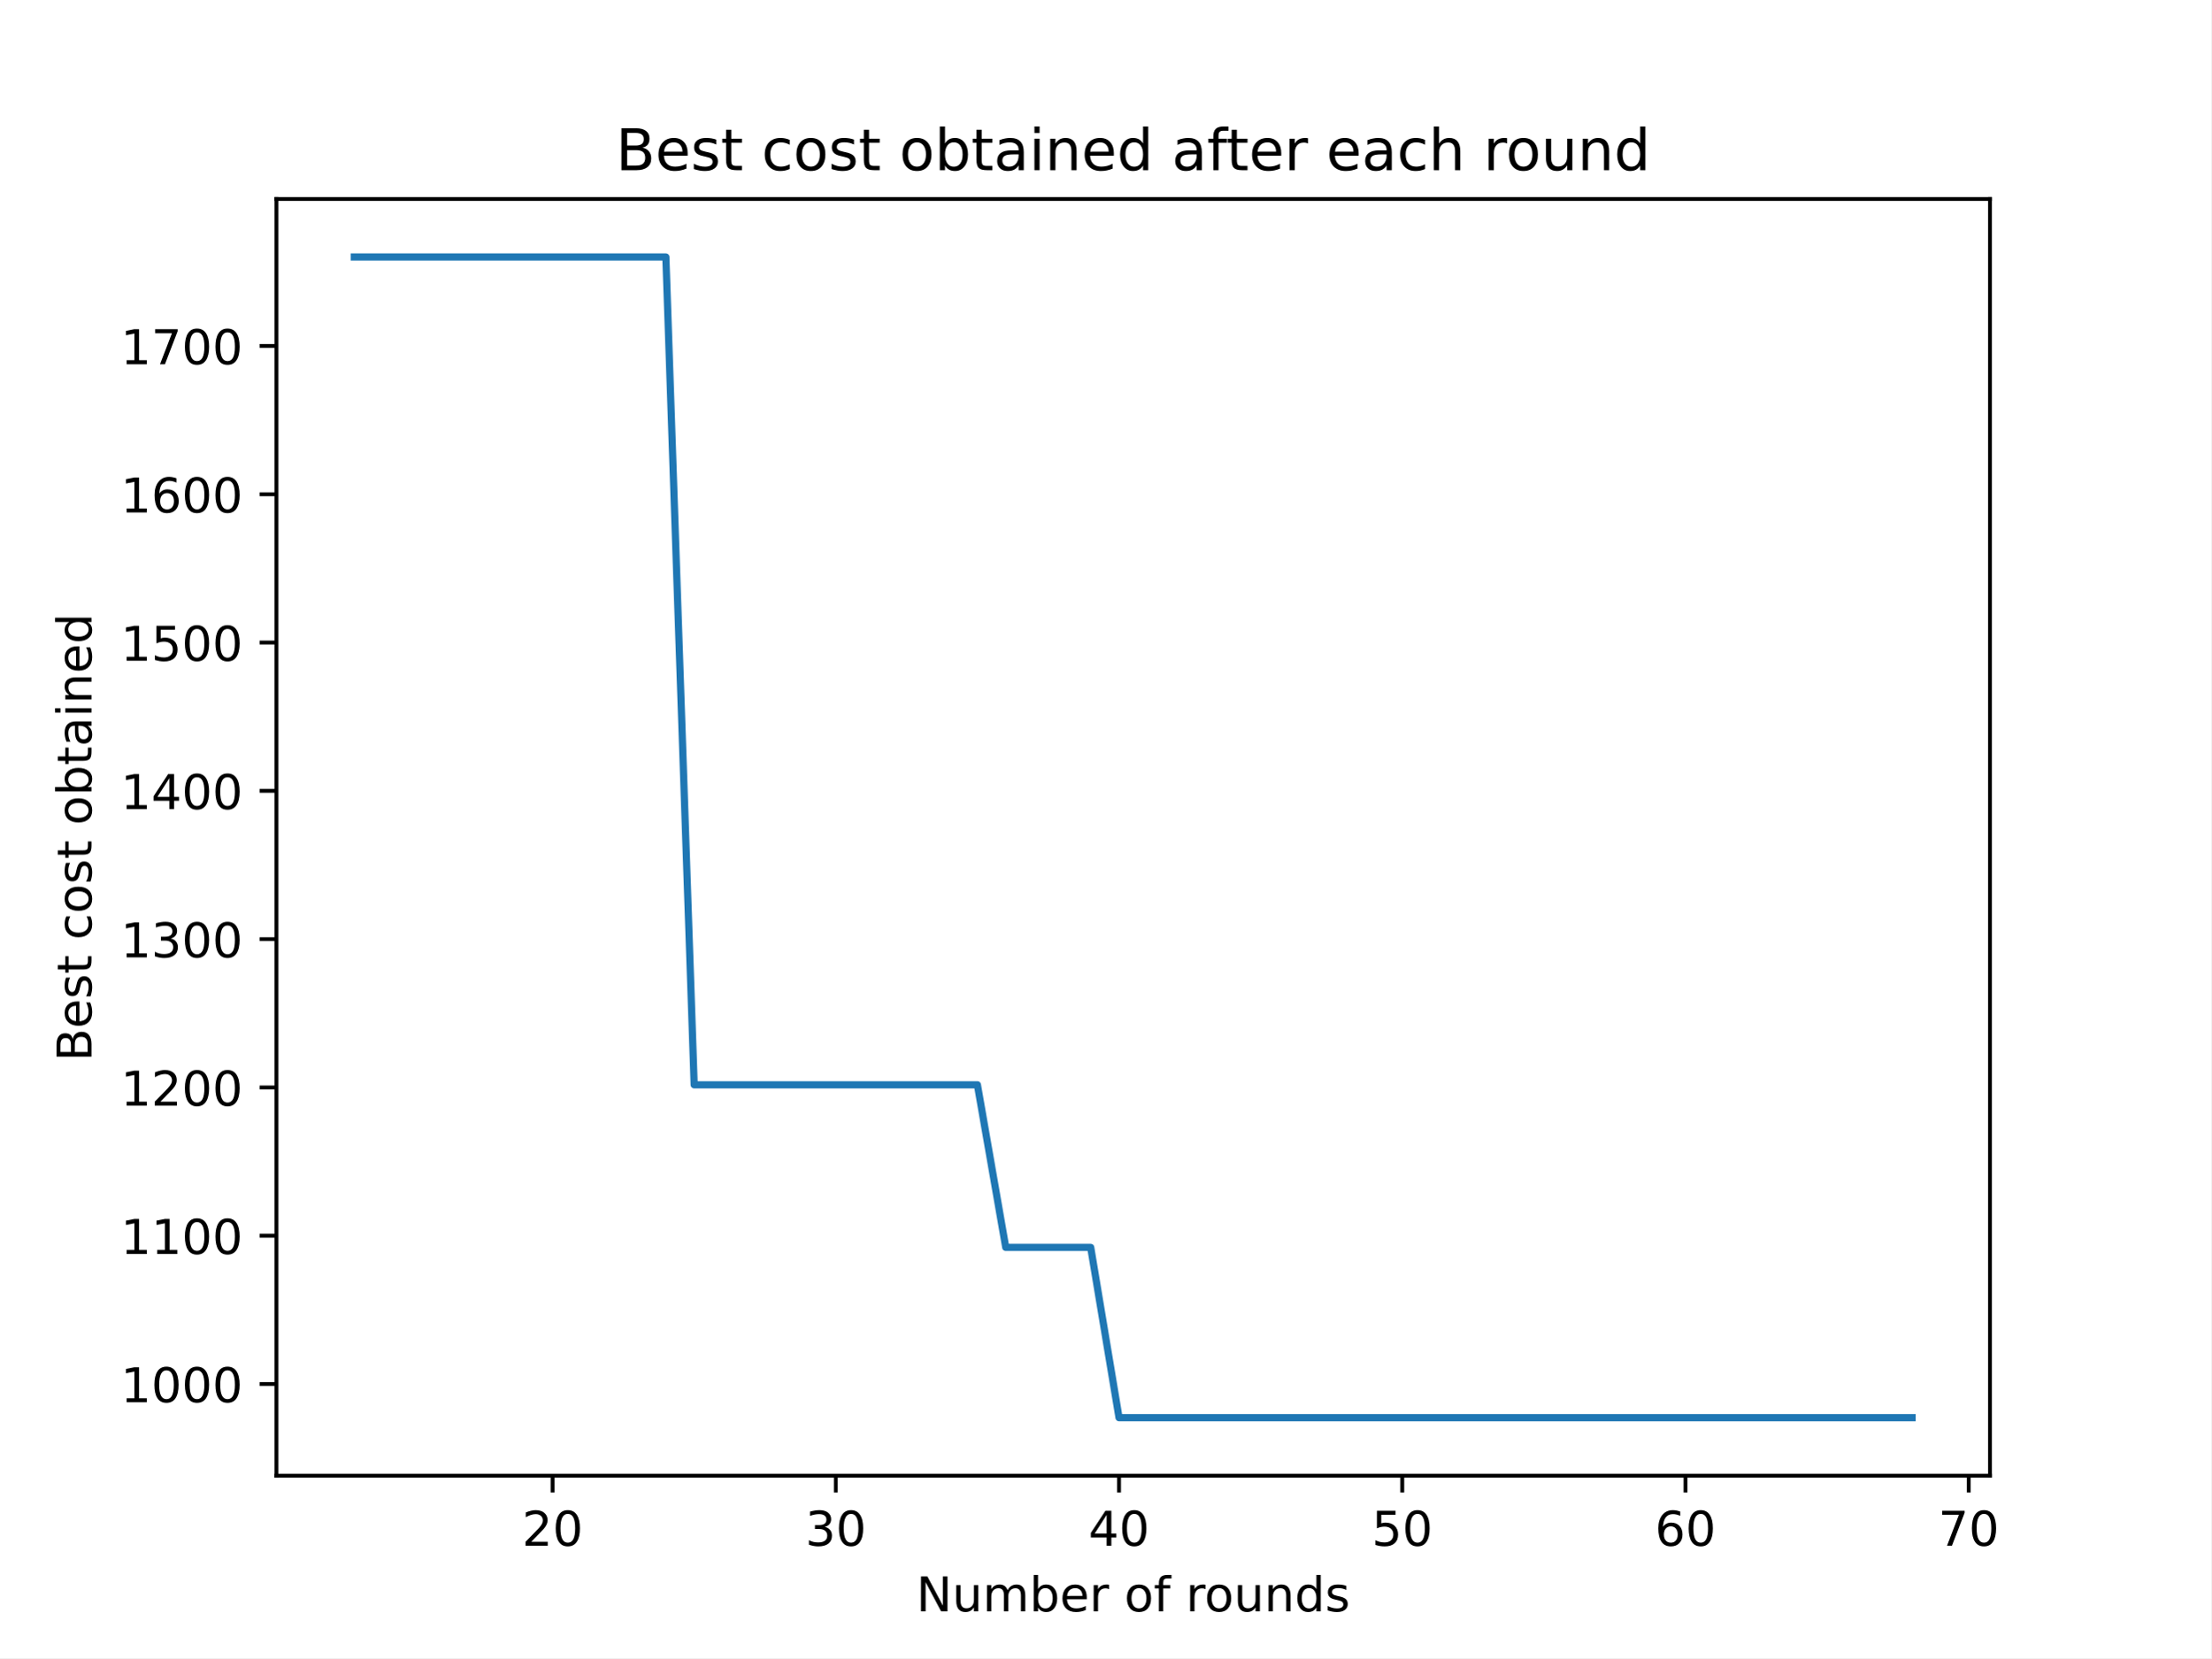
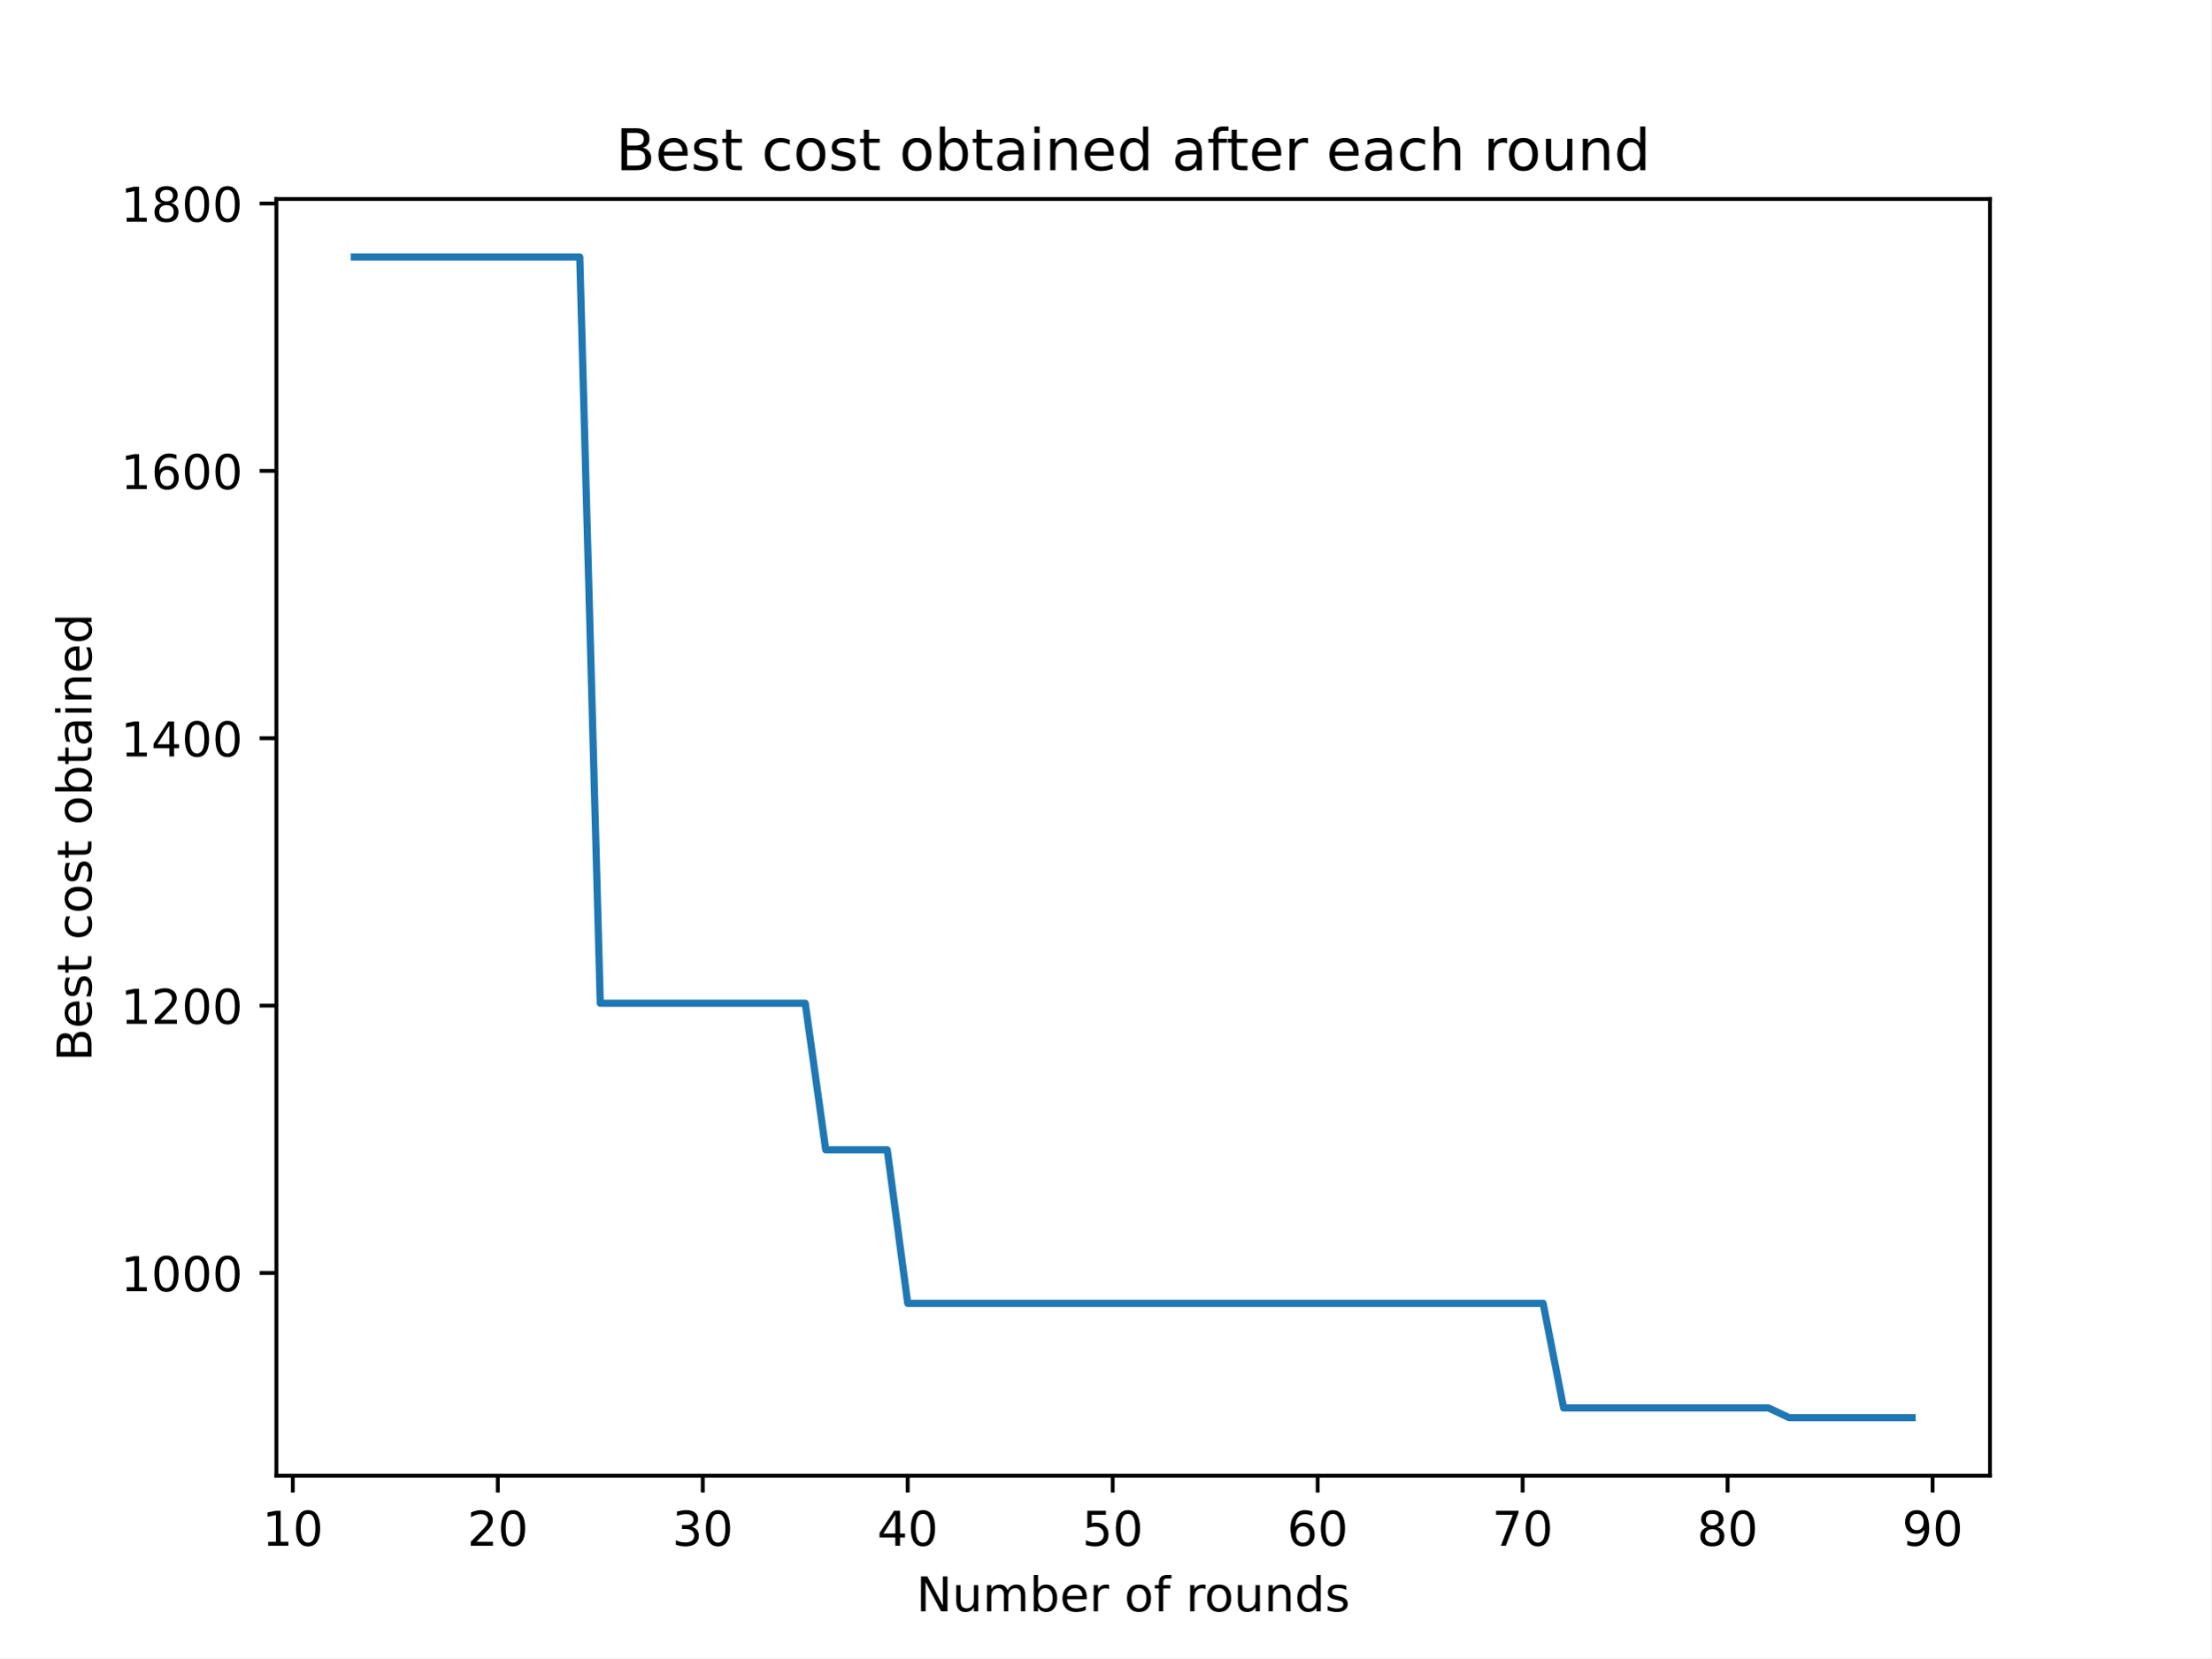
<svg xmlns="http://www.w3.org/2000/svg" xmlns:xlink="http://www.w3.org/1999/xlink" height="345.6pt" version="1.1" viewBox="0 0 460.8 345.6" width="460.8pt">
  <defs>
    <style type="text/css">*{stroke-linecap:butt;stroke-linejoin:round;}</style>
  </defs>
  <g id="figure_1">
    <g id="patch_1">
      <path d="M 0 345.6  L 460.8 345.6  L 460.8 0  L 0 0  z " style="fill:#ffffff;" />
    </g>
    <g id="axes_1">
      <g id="patch_2">
        <path d="M 57.6 307.584  L 414.72 307.584  L 414.72 41.472  L 57.6 41.472  z " style="fill:#ffffff;" />
      </g>
      <g id="matplotlib.axis_1">
        <g id="xtick_1">
          <g id="line2d_1">
            <defs>
-               <path d="M 0 0  L 0 3.5  " id="mc50fe88354" style="stroke:#000000;stroke-width:0.8;" />
+               <path d="M 0 0  L 0 3.5  " id="mc304322d90" style="stroke:#000000;stroke-width:0.8;" />
            </defs>
            <g>
-               <use style="stroke:#000000;stroke-width:0.8;" x="115.152" xlink:href="#mc50fe88354" y="307.584" />
+               <use style="stroke:#000000;stroke-width:0.8;" x="61.017" xlink:href="#mc304322d90" y="307.584" />
            </g>
          </g>
          <g id="text_1">
-             <g transform="translate(108.7899 322.1824)scale(0.1 -0.1)">
-               <defs>
-                 <path d="M 1228 531  L 3431 531  L 3431 0  L 469 0  L 469 531  Q 828 903 1448 1529  Q 2069 2156 2228 2338  Q 2531 2678 2651 2914  Q 2772 3150 2772 3378  Q 2772 3750 2511 3984  Q 2250 4219 1831 4219  Q 1534 4219 1204 4116  Q 875 4013 500 3803  L 500 4441  Q 881 4594 1212 4672  Q 1544 4750 1819 4750  Q 2544 4750 2975 4387  Q 3406 4025 3406 3419  Q 3406 3131 3298 2873  Q 3191 2616 2906 2266  Q 2828 2175 2409 1742  Q 1991 1309 1228 531  z " id="DejaVuSans-32" transform="scale(0.015625)" />
+             <g transform="translate(54.65492 322.1824)scale(0.1 -0.1)">
+               <defs>
+                 <path d="M 794 531  L 1825 531  L 1825 4091  L 703 3866  L 703 4441  L 1819 4666  L 2450 4666  L 2450 531  L 3481 531  L 3481 0  L 794 0  L 794 531  z " id="DejaVuSans-31" transform="scale(0.015625)" />
                <path d="M 2034 4250  Q 1547 4250 1301 3770  Q 1056 3291 1056 2328  Q 1056 1369 1301 889  Q 1547 409 2034 409  Q 2525 409 2770 889  Q 3016 1369 3016 2328  Q 3016 3291 2770 3770  Q 2525 4250 2034 4250  z M 2034 4750  Q 2819 4750 3233 4129  Q 3647 3509 3647 2328  Q 3647 1150 3233 529  Q 2819 -91 2034 -91  Q 1250 -91 836 529  Q 422 1150 422 2328  Q 422 3509 836 4129  Q 1250 4750 2034 4750  z " id="DejaVuSans-30" transform="scale(0.015625)" />
              </defs>
-               <use xlink:href="#DejaVuSans-32" />
+               <use xlink:href="#DejaVuSans-31" />
              <use x="63.623" xlink:href="#DejaVuSans-30" />
            </g>
          </g>
        </g>
        <g id="xtick_2">
          <g id="line2d_2">
            <g>
-               <use style="stroke:#000000;stroke-width:0.8;" x="174.18" xlink:href="#mc50fe88354" y="307.584" />
+               <use style="stroke:#000000;stroke-width:0.8;" x="103.735" xlink:href="#mc304322d90" y="307.584" />
            </g>
          </g>
          <g id="text_2">
-             <g transform="translate(167.818 322.1824)scale(0.1 -0.1)">
-               <defs>
-                 <path d="M 2597 2516  Q 3050 2419 3304 2112  Q 3559 1806 3559 1356  Q 3559 666 3084 287  Q 2609 -91 1734 -91  Q 1441 -91 1130 -33  Q 819 25 488 141  L 488 750  Q 750 597 1062 519  Q 1375 441 1716 441  Q 2309 441 2620 675  Q 2931 909 2931 1356  Q 2931 1769 2642 2001  Q 2353 2234 1838 2234  L 1294 2234  L 1294 2753  L 1863 2753  Q 2328 2753 2575 2939  Q 2822 3125 2822 3475  Q 2822 3834 2567 4026  Q 2313 4219 1838 4219  Q 1578 4219 1281 4162  Q 984 4106 628 3988  L 628 4550  Q 988 4650 1302 4700  Q 1616 4750 1894 4750  Q 2613 4750 3031 4423  Q 3450 4097 3450 3541  Q 3450 3153 3228 2886  Q 3006 2619 2597 2516  z " id="DejaVuSans-33" transform="scale(0.015625)" />
-               </defs>
-               <use xlink:href="#DejaVuSans-33" />
+             <g transform="translate(97.37262 322.1824)scale(0.1 -0.1)">
+               <defs>
+                 <path d="M 1228 531  L 3431 531  L 3431 0  L 469 0  L 469 531  Q 828 903 1448 1529  Q 2069 2156 2228 2338  Q 2531 2678 2651 2914  Q 2772 3150 2772 3378  Q 2772 3750 2511 3984  Q 2250 4219 1831 4219  Q 1534 4219 1204 4116  Q 875 4013 500 3803  L 500 4441  Q 881 4594 1212 4672  Q 1544 4750 1819 4750  Q 2544 4750 2975 4387  Q 3406 4025 3406 3419  Q 3406 3131 3298 2873  Q 3191 2616 2906 2266  Q 2828 2175 2409 1742  Q 1991 1309 1228 531  z " id="DejaVuSans-32" transform="scale(0.015625)" />
+               </defs>
+               <use xlink:href="#DejaVuSans-32" />
              <use x="63.623" xlink:href="#DejaVuSans-30" />
            </g>
          </g>
        </g>
        <g id="xtick_3">
          <g id="line2d_3">
            <g>
-               <use style="stroke:#000000;stroke-width:0.8;" x="233.209" xlink:href="#mc50fe88354" y="307.584" />
+               <use style="stroke:#000000;stroke-width:0.8;" x="146.453" xlink:href="#mc304322d90" y="307.584" />
            </g>
          </g>
          <g id="text_3">
-             <g transform="translate(226.8461 322.1824)scale(0.1 -0.1)">
-               <defs>
-                 <path d="M 2419 4116  L 825 1625  L 2419 1625  L 2419 4116  z M 2253 4666  L 3047 4666  L 3047 1625  L 3713 1625  L 3713 1100  L 3047 1100  L 3047 0  L 2419 0  L 2419 1100  L 313 1100  L 313 1709  L 2253 4666  z " id="DejaVuSans-34" transform="scale(0.015625)" />
-               </defs>
-               <use xlink:href="#DejaVuSans-34" />
+             <g transform="translate(140.0903 322.1824)scale(0.1 -0.1)">
+               <defs>
+                 <path d="M 2597 2516  Q 3050 2419 3304 2112  Q 3559 1806 3559 1356  Q 3559 666 3084 287  Q 2609 -91 1734 -91  Q 1441 -91 1130 -33  Q 819 25 488 141  L 488 750  Q 750 597 1062 519  Q 1375 441 1716 441  Q 2309 441 2620 675  Q 2931 909 2931 1356  Q 2931 1769 2642 2001  Q 2353 2234 1838 2234  L 1294 2234  L 1294 2753  L 1863 2753  Q 2328 2753 2575 2939  Q 2822 3125 2822 3475  Q 2822 3834 2567 4026  Q 2313 4219 1838 4219  Q 1578 4219 1281 4162  Q 984 4106 628 3988  L 628 4550  Q 988 4650 1302 4700  Q 1616 4750 1894 4750  Q 2613 4750 3031 4423  Q 3450 4097 3450 3541  Q 3450 3153 3228 2886  Q 3006 2619 2597 2516  z " id="DejaVuSans-33" transform="scale(0.015625)" />
+               </defs>
+               <use xlink:href="#DejaVuSans-33" />
              <use x="63.623" xlink:href="#DejaVuSans-30" />
            </g>
          </g>
        </g>
        <g id="xtick_4">
          <g id="line2d_4">
            <g>
-               <use style="stroke:#000000;stroke-width:0.8;" x="292.237" xlink:href="#mc50fe88354" y="307.584" />
+               <use style="stroke:#000000;stroke-width:0.8;" x="189.171" xlink:href="#mc304322d90" y="307.584" />
            </g>
          </g>
          <g id="text_4">
-             <g transform="translate(285.8742 322.1824)scale(0.1 -0.1)">
-               <defs>
-                 <path d="M 691 4666  L 3169 4666  L 3169 4134  L 1269 4134  L 1269 2991  Q 1406 3038 1543 3061  Q 1681 3084 1819 3084  Q 2600 3084 3056 2656  Q 3513 2228 3513 1497  Q 3513 744 3044 326  Q 2575 -91 1722 -91  Q 1428 -91 1123 -41  Q 819 9 494 109  L 494 744  Q 775 591 1075 516  Q 1375 441 1709 441  Q 2250 441 2565 725  Q 2881 1009 2881 1497  Q 2881 1984 2565 2268  Q 2250 2553 1709 2553  Q 1456 2553 1204 2497  Q 953 2441 691 2322  L 691 4666  z " id="DejaVuSans-35" transform="scale(0.015625)" />
-               </defs>
-               <use xlink:href="#DejaVuSans-35" />
+             <g transform="translate(182.808 322.1824)scale(0.1 -0.1)">
+               <defs>
+                 <path d="M 2419 4116  L 825 1625  L 2419 1625  L 2419 4116  z M 2253 4666  L 3047 4666  L 3047 1625  L 3713 1625  L 3713 1100  L 3047 1100  L 3047 0  L 2419 0  L 2419 1100  L 313 1100  L 313 1709  L 2253 4666  z " id="DejaVuSans-34" transform="scale(0.015625)" />
+               </defs>
+               <use xlink:href="#DejaVuSans-34" />
              <use x="63.623" xlink:href="#DejaVuSans-30" />
            </g>
          </g>
        </g>
        <g id="xtick_5">
          <g id="line2d_5">
            <g>
-               <use style="stroke:#000000;stroke-width:0.8;" x="351.265" xlink:href="#mc50fe88354" y="307.584" />
+               <use style="stroke:#000000;stroke-width:0.8;" x="231.888" xlink:href="#mc304322d90" y="307.584" />
            </g>
          </g>
          <g id="text_5">
-             <g transform="translate(344.9023 322.1824)scale(0.1 -0.1)">
-               <defs>
-                 <path d="M 2113 2584  Q 1688 2584 1439 2293  Q 1191 2003 1191 1497  Q 1191 994 1439 701  Q 1688 409 2113 409  Q 2538 409 2786 701  Q 3034 994 3034 1497  Q 3034 2003 2786 2293  Q 2538 2584 2113 2584  z M 3366 4563  L 3366 3988  Q 3128 4100 2886 4159  Q 2644 4219 2406 4219  Q 1781 4219 1451 3797  Q 1122 3375 1075 2522  Q 1259 2794 1537 2939  Q 1816 3084 2150 3084  Q 2853 3084 3261 2657  Q 3669 2231 3669 1497  Q 3669 778 3244 343  Q 2819 -91 2113 -91  Q 1303 -91 875 529  Q 447 1150 447 2328  Q 447 3434 972 4092  Q 1497 4750 2381 4750  Q 2619 4750 2861 4703  Q 3103 4656 3366 4563  z " id="DejaVuSans-36" transform="scale(0.015625)" />
-               </defs>
-               <use xlink:href="#DejaVuSans-36" />
+             <g transform="translate(225.5257 322.1824)scale(0.1 -0.1)">
+               <defs>
+                 <path d="M 691 4666  L 3169 4666  L 3169 4134  L 1269 4134  L 1269 2991  Q 1406 3038 1543 3061  Q 1681 3084 1819 3084  Q 2600 3084 3056 2656  Q 3513 2228 3513 1497  Q 3513 744 3044 326  Q 2575 -91 1722 -91  Q 1428 -91 1123 -41  Q 819 9 494 109  L 494 744  Q 775 591 1075 516  Q 1375 441 1709 441  Q 2250 441 2565 725  Q 2881 1009 2881 1497  Q 2881 1984 2565 2268  Q 2250 2553 1709 2553  Q 1456 2553 1204 2497  Q 953 2441 691 2322  L 691 4666  z " id="DejaVuSans-35" transform="scale(0.015625)" />
+               </defs>
+               <use xlink:href="#DejaVuSans-35" />
              <use x="63.623" xlink:href="#DejaVuSans-30" />
            </g>
          </g>
        </g>
        <g id="xtick_6">
          <g id="line2d_6">
            <g>
-               <use style="stroke:#000000;stroke-width:0.8;" x="410.293" xlink:href="#mc50fe88354" y="307.584" />
+               <use style="stroke:#000000;stroke-width:0.8;" x="274.606" xlink:href="#mc304322d90" y="307.584" />
            </g>
          </g>
          <g id="text_6">
-             <g transform="translate(403.9304 322.1824)scale(0.1 -0.1)">
+             <g transform="translate(268.2434 322.1824)scale(0.1 -0.1)">
+               <defs>
+                 <path d="M 2113 2584  Q 1688 2584 1439 2293  Q 1191 2003 1191 1497  Q 1191 994 1439 701  Q 1688 409 2113 409  Q 2538 409 2786 701  Q 3034 994 3034 1497  Q 3034 2003 2786 2293  Q 2538 2584 2113 2584  z M 3366 4563  L 3366 3988  Q 3128 4100 2886 4159  Q 2644 4219 2406 4219  Q 1781 4219 1451 3797  Q 1122 3375 1075 2522  Q 1259 2794 1537 2939  Q 1816 3084 2150 3084  Q 2853 3084 3261 2657  Q 3669 2231 3669 1497  Q 3669 778 3244 343  Q 2819 -91 2113 -91  Q 1303 -91 875 529  Q 447 1150 447 2328  Q 447 3434 972 4092  Q 1497 4750 2381 4750  Q 2619 4750 2861 4703  Q 3103 4656 3366 4563  z " id="DejaVuSans-36" transform="scale(0.015625)" />
+               </defs>
+               <use xlink:href="#DejaVuSans-36" />
+               <use x="63.623" xlink:href="#DejaVuSans-30" />
+             </g>
+           </g>
+         </g>
+         <g id="xtick_7">
+           <g id="line2d_7">
+             <g>
+               <use style="stroke:#000000;stroke-width:0.8;" x="317.324" xlink:href="#mc304322d90" y="307.584" />
+             </g>
+           </g>
+           <g id="text_7">
+             <g transform="translate(310.9611 322.1824)scale(0.1 -0.1)">
              <defs>
                <path d="M 525 4666  L 3525 4666  L 3525 4397  L 1831 0  L 1172 0  L 2766 4134  L 525 4134  L 525 4666  z " id="DejaVuSans-37" transform="scale(0.015625)" />
              </defs>
              <use xlink:href="#DejaVuSans-37" />
              <use x="63.623" xlink:href="#DejaVuSans-30" />
            </g>
          </g>
        </g>
-         <g id="text_7">
+         <g id="xtick_8">
+           <g id="line2d_8">
+             <g>
+               <use style="stroke:#000000;stroke-width:0.8;" x="360.041" xlink:href="#mc304322d90" y="307.584" />
+             </g>
+           </g>
+           <g id="text_8">
+             <g transform="translate(353.6788 322.1824)scale(0.1 -0.1)">
+               <defs>
+                 <path d="M 2034 2216  Q 1584 2216 1326 1975  Q 1069 1734 1069 1313  Q 1069 891 1326 650  Q 1584 409 2034 409  Q 2484 409 2743 651  Q 3003 894 3003 1313  Q 3003 1734 2745 1975  Q 2488 2216 2034 2216  z M 1403 2484  Q 997 2584 770 2862  Q 544 3141 544 3541  Q 544 4100 942 4425  Q 1341 4750 2034 4750  Q 2731 4750 3128 4425  Q 3525 4100 3525 3541  Q 3525 3141 3298 2862  Q 3072 2584 2669 2484  Q 3125 2378 3379 2068  Q 3634 1759 3634 1313  Q 3634 634 3220 271  Q 2806 -91 2034 -91  Q 1263 -91 848 271  Q 434 634 434 1313  Q 434 1759 690 2068  Q 947 2378 1403 2484  z M 1172 3481  Q 1172 3119 1398 2916  Q 1625 2713 2034 2713  Q 2441 2713 2670 2916  Q 2900 3119 2900 3481  Q 2900 3844 2670 4047  Q 2441 4250 2034 4250  Q 1625 4250 1398 4047  Q 1172 3844 1172 3481  z " id="DejaVuSans-38" transform="scale(0.015625)" />
+               </defs>
+               <use xlink:href="#DejaVuSans-38" />
+               <use x="63.623" xlink:href="#DejaVuSans-30" />
+             </g>
+           </g>
+         </g>
+         <g id="xtick_9">
+           <g id="line2d_9">
+             <g>
+               <use style="stroke:#000000;stroke-width:0.8;" x="402.759" xlink:href="#mc304322d90" y="307.584" />
+             </g>
+           </g>
+           <g id="text_9">
+             <g transform="translate(396.3965 322.1824)scale(0.1 -0.1)">
+               <defs>
+                 <path d="M 703 97  L 703 672  Q 941 559 1184 500  Q 1428 441 1663 441  Q 2288 441 2617 861  Q 2947 1281 2994 2138  Q 2813 1869 2534 1725  Q 2256 1581 1919 1581  Q 1219 1581 811 2004  Q 403 2428 403 3163  Q 403 3881 828 4315  Q 1253 4750 1959 4750  Q 2769 4750 3195 4129  Q 3622 3509 3622 2328  Q 3622 1225 3098 567  Q 2575 -91 1691 -91  Q 1453 -91 1209 -44  Q 966 3 703 97  z M 1959 2075  Q 2384 2075 2632 2365  Q 2881 2656 2881 3163  Q 2881 3666 2632 3958  Q 2384 4250 1959 4250  Q 1534 4250 1286 3958  Q 1038 3666 1038 3163  Q 1038 2656 1286 2365  Q 1534 2075 1959 2075  z " id="DejaVuSans-39" transform="scale(0.015625)" />
+               </defs>
+               <use xlink:href="#DejaVuSans-39" />
+               <use x="63.623" xlink:href="#DejaVuSans-30" />
+             </g>
+           </g>
+         </g>
+         <g id="text_10">
          <g transform="translate(190.9577 335.8606)scale(0.1 -0.1)">
            <defs>
              <path d="M 628 4666  L 1478 4666  L 3547 763  L 3547 4666  L 4159 4666  L 4159 0  L 3309 0  L 1241 3903  L 1241 0  L 628 0  L 628 4666  z " id="DejaVuSans-4e" transform="scale(0.015625)" />
              <path d="M 544 1381  L 544 3500  L 1119 3500  L 1119 1403  Q 1119 906 1312 657  Q 1506 409 1894 409  Q 2359 409 2629 706  Q 2900 1003 2900 1516  L 2900 3500  L 3475 3500  L 3475 0  L 2900 0  L 2900 538  Q 2691 219 2414 64  Q 2138 -91 1772 -91  Q 1169 -91 856 284  Q 544 659 544 1381  z M 1991 3584  L 1991 3584  z " id="DejaVuSans-75" transform="scale(0.015625)" />
              <path d="M 3328 2828  Q 3544 3216 3844 3400  Q 4144 3584 4550 3584  Q 5097 3584 5394 3201  Q 5691 2819 5691 2113  L 5691 0  L 5113 0  L 5113 2094  Q 5113 2597 4934 2840  Q 4756 3084 4391 3084  Q 3944 3084 3684 2787  Q 3425 2491 3425 1978  L 3425 0  L 2847 0  L 2847 2094  Q 2847 2600 2669 2842  Q 2491 3084 2119 3084  Q 1678 3084 1418 2786  Q 1159 2488 1159 1978  L 1159 0  L 581 0  L 581 3500  L 1159 3500  L 1159 2956  Q 1356 3278 1631 3431  Q 1906 3584 2284 3584  Q 2666 3584 2933 3390  Q 3200 3197 3328 2828  z " id="DejaVuSans-6d" transform="scale(0.015625)" />
              <path d="M 3116 1747  Q 3116 2381 2855 2742  Q 2594 3103 2138 3103  Q 1681 3103 1420 2742  Q 1159 2381 1159 1747  Q 1159 1113 1420 752  Q 1681 391 2138 391  Q 2594 391 2855 752  Q 3116 1113 3116 1747  z M 1159 2969  Q 1341 3281 1617 3432  Q 1894 3584 2278 3584  Q 2916 3584 3314 3078  Q 3713 2572 3713 1747  Q 3713 922 3314 415  Q 2916 -91 2278 -91  Q 1894 -91 1617 61  Q 1341 213 1159 525  L 1159 0  L 581 0  L 581 4863  L 1159 4863  L 1159 2969  z " id="DejaVuSans-62" transform="scale(0.015625)" />
              <path d="M 3597 1894  L 3597 1613  L 953 1613  Q 991 1019 1311 708  Q 1631 397 2203 397  Q 2534 397 2845 478  Q 3156 559 3463 722  L 3463 178  Q 3153 47 2828 -22  Q 2503 -91 2169 -91  Q 1331 -91 842 396  Q 353 884 353 1716  Q 353 2575 817 3079  Q 1281 3584 2069 3584  Q 2775 3584 3186 3129  Q 3597 2675 3597 1894  z M 3022 2063  Q 3016 2534 2758 2815  Q 2500 3097 2075 3097  Q 1594 3097 1305 2825  Q 1016 2553 972 2059  L 3022 2063  z " id="DejaVuSans-65" transform="scale(0.015625)" />
              <path d="M 2631 2963  Q 2534 3019 2420 3045  Q 2306 3072 2169 3072  Q 1681 3072 1420 2755  Q 1159 2438 1159 1844  L 1159 0  L 581 0  L 581 3500  L 1159 3500  L 1159 2956  Q 1341 3275 1631 3429  Q 1922 3584 2338 3584  Q 2397 3584 2469 3576  Q 2541 3569 2628 3553  L 2631 2963  z " id="DejaVuSans-72" transform="scale(0.015625)" />
              <path id="DejaVuSans-20" transform="scale(0.015625)" />
              <path d="M 1959 3097  Q 1497 3097 1228 2736  Q 959 2375 959 1747  Q 959 1119 1226 758  Q 1494 397 1959 397  Q 2419 397 2687 759  Q 2956 1122 2956 1747  Q 2956 2369 2687 2733  Q 2419 3097 1959 3097  z M 1959 3584  Q 2709 3584 3137 3096  Q 3566 2609 3566 1747  Q 3566 888 3137 398  Q 2709 -91 1959 -91  Q 1206 -91 779 398  Q 353 888 353 1747  Q 353 2609 779 3096  Q 1206 3584 1959 3584  z " id="DejaVuSans-6f" transform="scale(0.015625)" />
              <path d="M 2375 4863  L 2375 4384  L 1825 4384  Q 1516 4384 1395 4259  Q 1275 4134 1275 3809  L 1275 3500  L 2222 3500  L 2222 3053  L 1275 3053  L 1275 0  L 697 0  L 697 3053  L 147 3053  L 147 3500  L 697 3500  L 697 3744  Q 697 4328 969 4595  Q 1241 4863 1831 4863  L 2375 4863  z " id="DejaVuSans-66" transform="scale(0.015625)" />
              <path d="M 3513 2113  L 3513 0  L 2938 0  L 2938 2094  Q 2938 2591 2744 2837  Q 2550 3084 2163 3084  Q 1697 3084 1428 2787  Q 1159 2491 1159 1978  L 1159 0  L 581 0  L 581 3500  L 1159 3500  L 1159 2956  Q 1366 3272 1645 3428  Q 1925 3584 2291 3584  Q 2894 3584 3203 3211  Q 3513 2838 3513 2113  z " id="DejaVuSans-6e" transform="scale(0.015625)" />
              <path d="M 2906 2969  L 2906 4863  L 3481 4863  L 3481 0  L 2906 0  L 2906 525  Q 2725 213 2448 61  Q 2172 -91 1784 -91  Q 1150 -91 751 415  Q 353 922 353 1747  Q 353 2572 751 3078  Q 1150 3584 1784 3584  Q 2172 3584 2448 3432  Q 2725 3281 2906 2969  z M 947 1747  Q 947 1113 1208 752  Q 1469 391 1925 391  Q 2381 391 2643 752  Q 2906 1113 2906 1747  Q 2906 2381 2643 2742  Q 2381 3103 1925 3103  Q 1469 3103 1208 2742  Q 947 2381 947 1747  z " id="DejaVuSans-64" transform="scale(0.015625)" />
              <path d="M 2834 3397  L 2834 2853  Q 2591 2978 2328 3040  Q 2066 3103 1784 3103  Q 1356 3103 1142 2972  Q 928 2841 928 2578  Q 928 2378 1081 2264  Q 1234 2150 1697 2047  L 1894 2003  Q 2506 1872 2764 1633  Q 3022 1394 3022 966  Q 3022 478 2636 193  Q 2250 -91 1575 -91  Q 1294 -91 989 -36  Q 684 19 347 128  L 347 722  Q 666 556 975 473  Q 1284 391 1588 391  Q 1994 391 2212 530  Q 2431 669 2431 922  Q 2431 1156 2273 1281  Q 2116 1406 1581 1522  L 1381 1569  Q 847 1681 609 1914  Q 372 2147 372 2553  Q 372 3047 722 3315  Q 1072 3584 1716 3584  Q 2034 3584 2315 3537  Q 2597 3491 2834 3397  z " id="DejaVuSans-73" transform="scale(0.015625)" />
            </defs>
            <use xlink:href="#DejaVuSans-4e" />
            <use x="74.805" xlink:href="#DejaVuSans-75" />
            <use x="138.184" xlink:href="#DejaVuSans-6d" />
            <use x="235.596" xlink:href="#DejaVuSans-62" />
            <use x="299.072" xlink:href="#DejaVuSans-65" />
            <use x="360.596" xlink:href="#DejaVuSans-72" />
            <use x="401.709" xlink:href="#DejaVuSans-20" />
            <use x="433.496" xlink:href="#DejaVuSans-6f" />
            <use x="494.678" xlink:href="#DejaVuSans-66" />
            <use x="529.883" xlink:href="#DejaVuSans-20" />
            <use x="561.67" xlink:href="#DejaVuSans-72" />
            <use x="600.533" xlink:href="#DejaVuSans-6f" />
            <use x="661.715" xlink:href="#DejaVuSans-75" />
            <use x="725.094" xlink:href="#DejaVuSans-6e" />
            <use x="788.473" xlink:href="#DejaVuSans-64" />
            <use x="851.949" xlink:href="#DejaVuSans-73" />
          </g>
        </g>
      </g>
      <g id="matplotlib.axis_2">
        <g id="ytick_1">
-           <g id="line2d_7">
+           <g id="line2d_10">
            <defs>
-               <path d="M 0 0  L -3.5 0  " id="m6b07410ec3" style="stroke:#000000;stroke-width:0.8;" />
+               <path d="M 0 0  L -3.5 0  " id="mc80c673e4a" style="stroke:#000000;stroke-width:0.8;" />
            </defs>
            <g>
-               <use style="stroke:#000000;stroke-width:0.8;" x="57.6" xlink:href="#m6b07410ec3" y="288.473" />
-             </g>
-           </g>
-           <g id="text_8">
-             <g transform="translate(25.15 292.272)scale(0.1 -0.1)">
-               <defs>
-                 <path d="M 794 531  L 1825 531  L 1825 4091  L 703 3866  L 703 4441  L 1819 4666  L 2450 4666  L 2450 531  L 3481 531  L 3481 0  L 794 0  L 794 531  z " id="DejaVuSans-31" transform="scale(0.015625)" />
-               </defs>
+               <use style="stroke:#000000;stroke-width:0.8;" x="57.6" xlink:href="#mc80c673e4a" y="265.326" />
+             </g>
+           </g>
+           <g id="text_11">
+             <g transform="translate(25.15 269.1253)scale(0.1 -0.1)">
              <use xlink:href="#DejaVuSans-31" />
              <use x="63.623" xlink:href="#DejaVuSans-30" />
              <use x="127.246" xlink:href="#DejaVuSans-30" />
              <use x="190.869" xlink:href="#DejaVuSans-30" />
            </g>
          </g>
        </g>
        <g id="ytick_2">
-           <g id="line2d_8">
-             <g>
-               <use style="stroke:#000000;stroke-width:0.8;" x="57.6" xlink:href="#m6b07410ec3" y="257.563" />
-             </g>
-           </g>
-           <g id="text_9">
-             <g transform="translate(25.15 261.3622)scale(0.1 -0.1)">
-               <use xlink:href="#DejaVuSans-31" />
-               <use x="63.623" xlink:href="#DejaVuSans-31" />
+           <g id="line2d_11">
+             <g>
+               <use style="stroke:#000000;stroke-width:0.8;" x="57.6" xlink:href="#mc80c673e4a" y="209.598" />
+             </g>
+           </g>
+           <g id="text_12">
+             <g transform="translate(25.15 213.3971)scale(0.1 -0.1)">
+               <use xlink:href="#DejaVuSans-31" />
+               <use x="63.623" xlink:href="#DejaVuSans-32" />
              <use x="127.246" xlink:href="#DejaVuSans-30" />
              <use x="190.869" xlink:href="#DejaVuSans-30" />
            </g>
          </g>
        </g>
        <g id="ytick_3">
-           <g id="line2d_9">
-             <g>
-               <use style="stroke:#000000;stroke-width:0.8;" x="57.6" xlink:href="#m6b07410ec3" y="226.653" />
-             </g>
-           </g>
-           <g id="text_10">
-             <g transform="translate(25.15 230.4524)scale(0.1 -0.1)">
-               <use xlink:href="#DejaVuSans-31" />
-               <use x="63.623" xlink:href="#DejaVuSans-32" />
+           <g id="line2d_12">
+             <g>
+               <use style="stroke:#000000;stroke-width:0.8;" x="57.6" xlink:href="#mc80c673e4a" y="153.87" />
+             </g>
+           </g>
+           <g id="text_13">
+             <g transform="translate(25.15 157.669)scale(0.1 -0.1)">
+               <use xlink:href="#DejaVuSans-31" />
+               <use x="63.623" xlink:href="#DejaVuSans-34" />
              <use x="127.246" xlink:href="#DejaVuSans-30" />
              <use x="190.869" xlink:href="#DejaVuSans-30" />
            </g>
          </g>
        </g>
        <g id="ytick_4">
-           <g id="line2d_10">
-             <g>
-               <use style="stroke:#000000;stroke-width:0.8;" x="57.6" xlink:href="#m6b07410ec3" y="195.743" />
-             </g>
-           </g>
-           <g id="text_11">
-             <g transform="translate(25.15 199.5425)scale(0.1 -0.1)">
-               <use xlink:href="#DejaVuSans-31" />
-               <use x="63.623" xlink:href="#DejaVuSans-33" />
+           <g id="line2d_13">
+             <g>
+               <use style="stroke:#000000;stroke-width:0.8;" x="57.6" xlink:href="#mc80c673e4a" y="98.142" />
+             </g>
+           </g>
+           <g id="text_14">
+             <g transform="translate(25.15 101.9408)scale(0.1 -0.1)">
+               <use xlink:href="#DejaVuSans-31" />
+               <use x="63.623" xlink:href="#DejaVuSans-36" />
              <use x="127.246" xlink:href="#DejaVuSans-30" />
              <use x="190.869" xlink:href="#DejaVuSans-30" />
            </g>
          </g>
        </g>
        <g id="ytick_5">
-           <g id="line2d_11">
-             <g>
-               <use style="stroke:#000000;stroke-width:0.8;" x="57.6" xlink:href="#m6b07410ec3" y="164.833" />
-             </g>
-           </g>
-           <g id="text_12">
-             <g transform="translate(25.15 168.6327)scale(0.1 -0.1)">
-               <use xlink:href="#DejaVuSans-31" />
-               <use x="63.623" xlink:href="#DejaVuSans-34" />
-               <use x="127.246" xlink:href="#DejaVuSans-30" />
-               <use x="190.869" xlink:href="#DejaVuSans-30" />
-             </g>
-           </g>
-         </g>
-         <g id="ytick_6">
-           <g id="line2d_12">
-             <g>
-               <use style="stroke:#000000;stroke-width:0.8;" x="57.6" xlink:href="#m6b07410ec3" y="133.924" />
-             </g>
-           </g>
-           <g id="text_13">
-             <g transform="translate(25.15 137.7229)scale(0.1 -0.1)">
-               <use xlink:href="#DejaVuSans-31" />
-               <use x="63.623" xlink:href="#DejaVuSans-35" />
-               <use x="127.246" xlink:href="#DejaVuSans-30" />
-               <use x="190.869" xlink:href="#DejaVuSans-30" />
-             </g>
-           </g>
-         </g>
-         <g id="ytick_7">
-           <g id="line2d_13">
-             <g>
-               <use style="stroke:#000000;stroke-width:0.8;" x="57.6" xlink:href="#m6b07410ec3" y="103.014" />
-             </g>
-           </g>
-           <g id="text_14">
-             <g transform="translate(25.15 106.813)scale(0.1 -0.1)">
-               <use xlink:href="#DejaVuSans-31" />
-               <use x="63.623" xlink:href="#DejaVuSans-36" />
-               <use x="127.246" xlink:href="#DejaVuSans-30" />
-               <use x="190.869" xlink:href="#DejaVuSans-30" />
-             </g>
-           </g>
-         </g>
-         <g id="ytick_8">
          <g id="line2d_14">
            <g>
-               <use style="stroke:#000000;stroke-width:0.8;" x="57.6" xlink:href="#m6b07410ec3" y="72.104" />
+               <use style="stroke:#000000;stroke-width:0.8;" x="57.6" xlink:href="#mc80c673e4a" y="42.413" />
            </g>
          </g>
          <g id="text_15">
-             <g transform="translate(25.15 75.9032)scale(0.1 -0.1)">
-               <use xlink:href="#DejaVuSans-31" />
-               <use x="63.623" xlink:href="#DejaVuSans-37" />
+             <g transform="translate(25.15 46.21264)scale(0.1 -0.1)">
+               <use xlink:href="#DejaVuSans-31" />
+               <use x="63.623" xlink:href="#DejaVuSans-38" />
              <use x="127.246" xlink:href="#DejaVuSans-30" />
              <use x="190.869" xlink:href="#DejaVuSans-30" />
            </g>
          </g>
        </g>
        <g id="text_16">
          <g transform="translate(19.07031 221.2178)rotate(-90)scale(0.1 -0.1)">
            <defs>
              <path d="M 1259 2228  L 1259 519  L 2272 519  Q 2781 519 3026 730  Q 3272 941 3272 1375  Q 3272 1813 3026 2020  Q 2781 2228 2272 2228  L 1259 2228  z M 1259 4147  L 1259 2741  L 2194 2741  Q 2656 2741 2882 2914  Q 3109 3088 3109 3444  Q 3109 3797 2882 3972  Q 2656 4147 2194 4147  L 1259 4147  z M 628 4666  L 2241 4666  Q 2963 4666 3353 4366  Q 3744 4066 3744 3513  Q 3744 3084 3544 2831  Q 3344 2578 2956 2516  Q 3422 2416 3680 2098  Q 3938 1781 3938 1306  Q 3938 681 3513 340  Q 3088 0 2303 0  L 628 0  L 628 4666  z " id="DejaVuSans-42" transform="scale(0.015625)" />
              <path d="M 1172 4494  L 1172 3500  L 2356 3500  L 2356 3053  L 1172 3053  L 1172 1153  Q 1172 725 1289 603  Q 1406 481 1766 481  L 2356 481  L 2356 0  L 1766 0  Q 1100 0 847 248  Q 594 497 594 1153  L 594 3053  L 172 3053  L 172 3500  L 594 3500  L 594 4494  L 1172 4494  z " id="DejaVuSans-74" transform="scale(0.015625)" />
              <path d="M 3122 3366  L 3122 2828  Q 2878 2963 2633 3030  Q 2388 3097 2138 3097  Q 1578 3097 1268 2742  Q 959 2388 959 1747  Q 959 1106 1268 751  Q 1578 397 2138 397  Q 2388 397 2633 464  Q 2878 531 3122 666  L 3122 134  Q 2881 22 2623 -34  Q 2366 -91 2075 -91  Q 1284 -91 818 406  Q 353 903 353 1747  Q 353 2603 823 3093  Q 1294 3584 2113 3584  Q 2378 3584 2631 3529  Q 2884 3475 3122 3366  z " id="DejaVuSans-63" transform="scale(0.015625)" />
              <path d="M 2194 1759  Q 1497 1759 1228 1600  Q 959 1441 959 1056  Q 959 750 1161 570  Q 1363 391 1709 391  Q 2188 391 2477 730  Q 2766 1069 2766 1631  L 2766 1759  L 2194 1759  z M 3341 1997  L 3341 0  L 2766 0  L 2766 531  Q 2569 213 2275 61  Q 1981 -91 1556 -91  Q 1019 -91 701 211  Q 384 513 384 1019  Q 384 1609 779 1909  Q 1175 2209 1959 2209  L 2766 2209  L 2766 2266  Q 2766 2663 2505 2880  Q 2244 3097 1772 3097  Q 1472 3097 1187 3025  Q 903 2953 641 2809  L 641 3341  Q 956 3463 1253 3523  Q 1550 3584 1831 3584  Q 2591 3584 2966 3190  Q 3341 2797 3341 1997  z " id="DejaVuSans-61" transform="scale(0.015625)" />
              <path d="M 603 3500  L 1178 3500  L 1178 0  L 603 0  L 603 3500  z M 603 4863  L 1178 4863  L 1178 4134  L 603 4134  L 603 4863  z " id="DejaVuSans-69" transform="scale(0.015625)" />
            </defs>
            <use xlink:href="#DejaVuSans-42" />
            <use x="68.604" xlink:href="#DejaVuSans-65" />
            <use x="130.127" xlink:href="#DejaVuSans-73" />
            <use x="182.227" xlink:href="#DejaVuSans-74" />
            <use x="221.436" xlink:href="#DejaVuSans-20" />
            <use x="253.223" xlink:href="#DejaVuSans-63" />
            <use x="308.203" xlink:href="#DejaVuSans-6f" />
            <use x="369.385" xlink:href="#DejaVuSans-73" />
            <use x="421.484" xlink:href="#DejaVuSans-74" />
            <use x="460.693" xlink:href="#DejaVuSans-20" />
            <use x="492.48" xlink:href="#DejaVuSans-6f" />
            <use x="553.662" xlink:href="#DejaVuSans-62" />
            <use x="617.139" xlink:href="#DejaVuSans-74" />
            <use x="656.348" xlink:href="#DejaVuSans-61" />
            <use x="717.627" xlink:href="#DejaVuSans-69" />
            <use x="745.41" xlink:href="#DejaVuSans-6e" />
            <use x="808.789" xlink:href="#DejaVuSans-65" />
            <use x="870.312" xlink:href="#DejaVuSans-64" />
          </g>
        </g>
      </g>
      <g id="line2d_15">
-         <path clip-path="url(#pba9a8f565e)" d="M 73.833 53.568  L 79.736 53.568  L 85.638 53.568  L 91.541 53.568  L 97.444 53.568  L 103.347 53.568  L 109.25 53.568  L 115.152 53.568  L 121.055 53.568  L 126.958 53.568  L 132.861 53.568  L 138.764 53.568  L 144.666 226.108  L 150.569 226.108  L 156.472 226.108  L 162.375 226.108  L 168.278 226.108  L 174.18 226.108  L 180.083 226.108  L 185.986 226.108  L 191.889 226.108  L 197.792 226.108  L 203.695 226.108  L 209.597 259.995  L 215.5 259.995  L 221.403 259.995  L 227.306 259.995  L 233.209 295.488  L 239.111 295.488  L 245.014 295.488  L 250.917 295.488  L 256.82 295.488  L 262.723 295.488  L 268.625 295.488  L 274.528 295.488  L 280.431 295.488  L 286.334 295.488  L 292.237 295.488  L 298.14 295.488  L 304.042 295.488  L 309.945 295.488  L 315.848 295.488  L 321.751 295.488  L 327.654 295.488  L 333.556 295.488  L 339.459 295.488  L 345.362 295.488  L 351.265 295.488  L 357.168 295.488  L 363.07 295.488  L 368.973 295.488  L 374.876 295.488  L 380.779 295.488  L 386.682 295.488  L 392.584 295.488  L 398.487 295.488  " style="fill:none;stroke:#1f77b4;stroke-linecap:square;stroke-width:1.5;" />
+         <path clip-path="url(#p0ec660becb)" d="M 73.833 53.568  L 78.104 53.568  L 82.376 53.568  L 86.648 53.568  L 90.92 53.568  L 95.192 53.568  L 99.463 53.568  L 103.735 53.568  L 108.007 53.568  L 112.279 53.568  L 116.55 53.568  L 120.822 53.568  L 125.094 209.106  L 129.366 209.106  L 133.638 209.106  L 137.909 209.106  L 142.181 209.106  L 146.453 209.106  L 150.725 209.106  L 154.996 209.106  L 159.268 209.106  L 163.54 209.106  L 167.812 209.106  L 172.083 239.655  L 176.355 239.655  L 180.627 239.655  L 184.899 239.655  L 189.171 271.65  L 193.442 271.65  L 197.714 271.65  L 201.986 271.65  L 206.258 271.65  L 210.529 271.65  L 214.801 271.65  L 219.073 271.65  L 223.345 271.65  L 227.616 271.65  L 231.888 271.65  L 236.16 271.65  L 240.432 271.65  L 244.704 271.65  L 248.975 271.65  L 253.247 271.65  L 257.519 271.65  L 261.791 271.65  L 266.062 271.65  L 270.334 271.65  L 274.606 271.65  L 278.878 271.65  L 283.149 271.65  L 287.421 271.65  L 291.693 271.65  L 295.965 271.65  L 300.237 271.65  L 304.508 271.65  L 308.78 271.65  L 313.052 271.65  L 317.324 271.65  L 321.595 271.65  L 325.867 293.466  L 330.139 293.466  L 334.411 293.466  L 338.682 293.466  L 342.954 293.466  L 347.226 293.466  L 351.498 293.466  L 355.77 293.466  L 360.041 293.466  L 364.313 293.466  L 368.585 293.466  L 372.857 295.488  L 377.128 295.488  L 381.4 295.488  L 385.672 295.488  L 389.944 295.488  L 394.216 295.488  L 398.487 295.488  " style="fill:none;stroke:#1f77b4;stroke-linecap:square;stroke-width:1.5;" />
      </g>
      <g id="patch_3">
        <path d="M 57.6 307.584  L 57.6 41.472  " style="fill:none;stroke:#000000;stroke-linecap:square;stroke-linejoin:miter;stroke-width:0.8;" />
      </g>
      <g id="patch_4">
        <path d="M 414.72 307.584  L 414.72 41.472  " style="fill:none;stroke:#000000;stroke-linecap:square;stroke-linejoin:miter;stroke-width:0.8;" />
      </g>
      <g id="patch_5">
        <path d="M 57.6 307.584  L 414.72 307.584  " style="fill:none;stroke:#000000;stroke-linecap:square;stroke-linejoin:miter;stroke-width:0.8;" />
      </g>
      <g id="patch_6">
        <path d="M 57.6 41.472  L 414.72 41.472  " style="fill:none;stroke:#000000;stroke-linecap:square;stroke-linejoin:miter;stroke-width:0.8;" />
      </g>
      <g id="text_17">
        <g transform="translate(128.3297 35.472)scale(0.12 -0.12)">
          <defs>
            <path d="M 3513 2113  L 3513 0  L 2938 0  L 2938 2094  Q 2938 2591 2744 2837  Q 2550 3084 2163 3084  Q 1697 3084 1428 2787  Q 1159 2491 1159 1978  L 1159 0  L 581 0  L 581 4863  L 1159 4863  L 1159 2956  Q 1366 3272 1645 3428  Q 1925 3584 2291 3584  Q 2894 3584 3203 3211  Q 3513 2838 3513 2113  z " id="DejaVuSans-68" transform="scale(0.015625)" />
          </defs>
          <use xlink:href="#DejaVuSans-42" />
          <use x="68.604" xlink:href="#DejaVuSans-65" />
          <use x="130.127" xlink:href="#DejaVuSans-73" />
          <use x="182.227" xlink:href="#DejaVuSans-74" />
          <use x="221.436" xlink:href="#DejaVuSans-20" />
          <use x="253.223" xlink:href="#DejaVuSans-63" />
          <use x="308.203" xlink:href="#DejaVuSans-6f" />
          <use x="369.385" xlink:href="#DejaVuSans-73" />
          <use x="421.484" xlink:href="#DejaVuSans-74" />
          <use x="460.693" xlink:href="#DejaVuSans-20" />
          <use x="492.48" xlink:href="#DejaVuSans-6f" />
          <use x="553.662" xlink:href="#DejaVuSans-62" />
          <use x="617.139" xlink:href="#DejaVuSans-74" />
          <use x="656.348" xlink:href="#DejaVuSans-61" />
          <use x="717.627" xlink:href="#DejaVuSans-69" />
          <use x="745.41" xlink:href="#DejaVuSans-6e" />
          <use x="808.789" xlink:href="#DejaVuSans-65" />
          <use x="870.312" xlink:href="#DejaVuSans-64" />
          <use x="933.789" xlink:href="#DejaVuSans-20" />
          <use x="965.576" xlink:href="#DejaVuSans-61" />
          <use x="1026.855" xlink:href="#DejaVuSans-66" />
          <use x="1060.311" xlink:href="#DejaVuSans-74" />
          <use x="1099.52" xlink:href="#DejaVuSans-65" />
          <use x="1161.043" xlink:href="#DejaVuSans-72" />
          <use x="1202.156" xlink:href="#DejaVuSans-20" />
          <use x="1233.943" xlink:href="#DejaVuSans-65" />
          <use x="1295.467" xlink:href="#DejaVuSans-61" />
          <use x="1356.746" xlink:href="#DejaVuSans-63" />
          <use x="1411.727" xlink:href="#DejaVuSans-68" />
          <use x="1475.105" xlink:href="#DejaVuSans-20" />
          <use x="1506.893" xlink:href="#DejaVuSans-72" />
          <use x="1545.756" xlink:href="#DejaVuSans-6f" />
          <use x="1606.938" xlink:href="#DejaVuSans-75" />
          <use x="1670.316" xlink:href="#DejaVuSans-6e" />
          <use x="1733.695" xlink:href="#DejaVuSans-64" />
        </g>
      </g>
    </g>
  </g>
  <defs>
-     <clipPath id="pba9a8f565e">
+     <clipPath id="p0ec660becb">
      <rect height="266.112" width="357.12" x="57.6" y="41.472" />
    </clipPath>
  </defs>
</svg>
